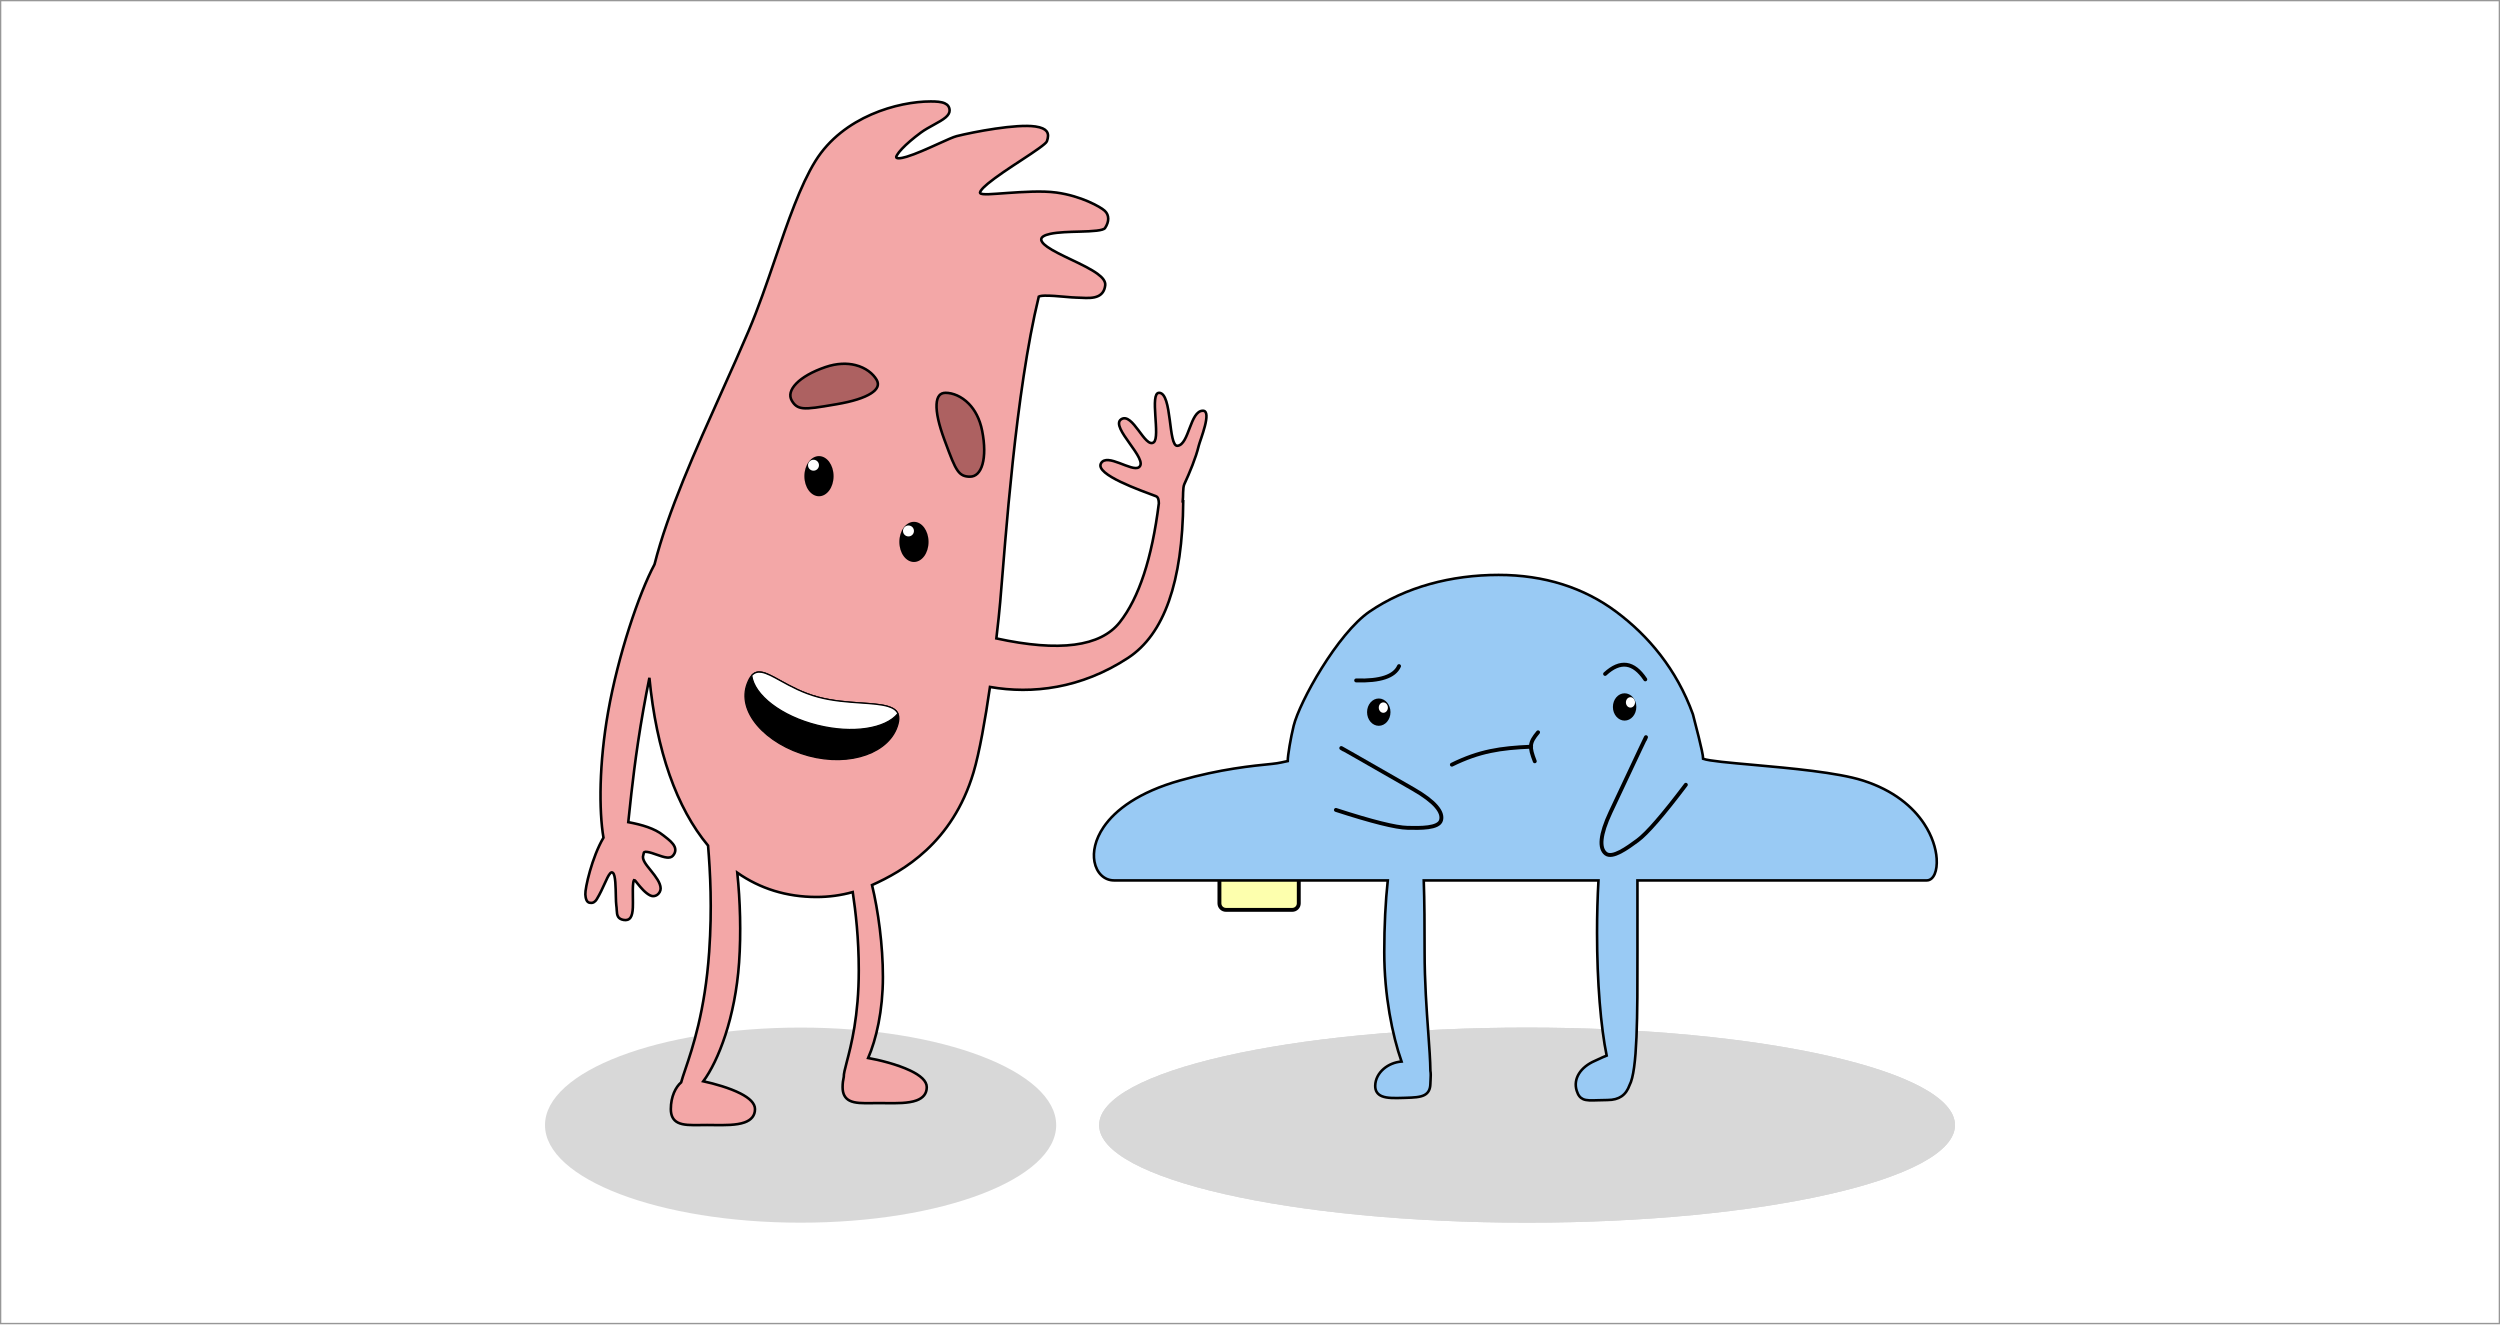
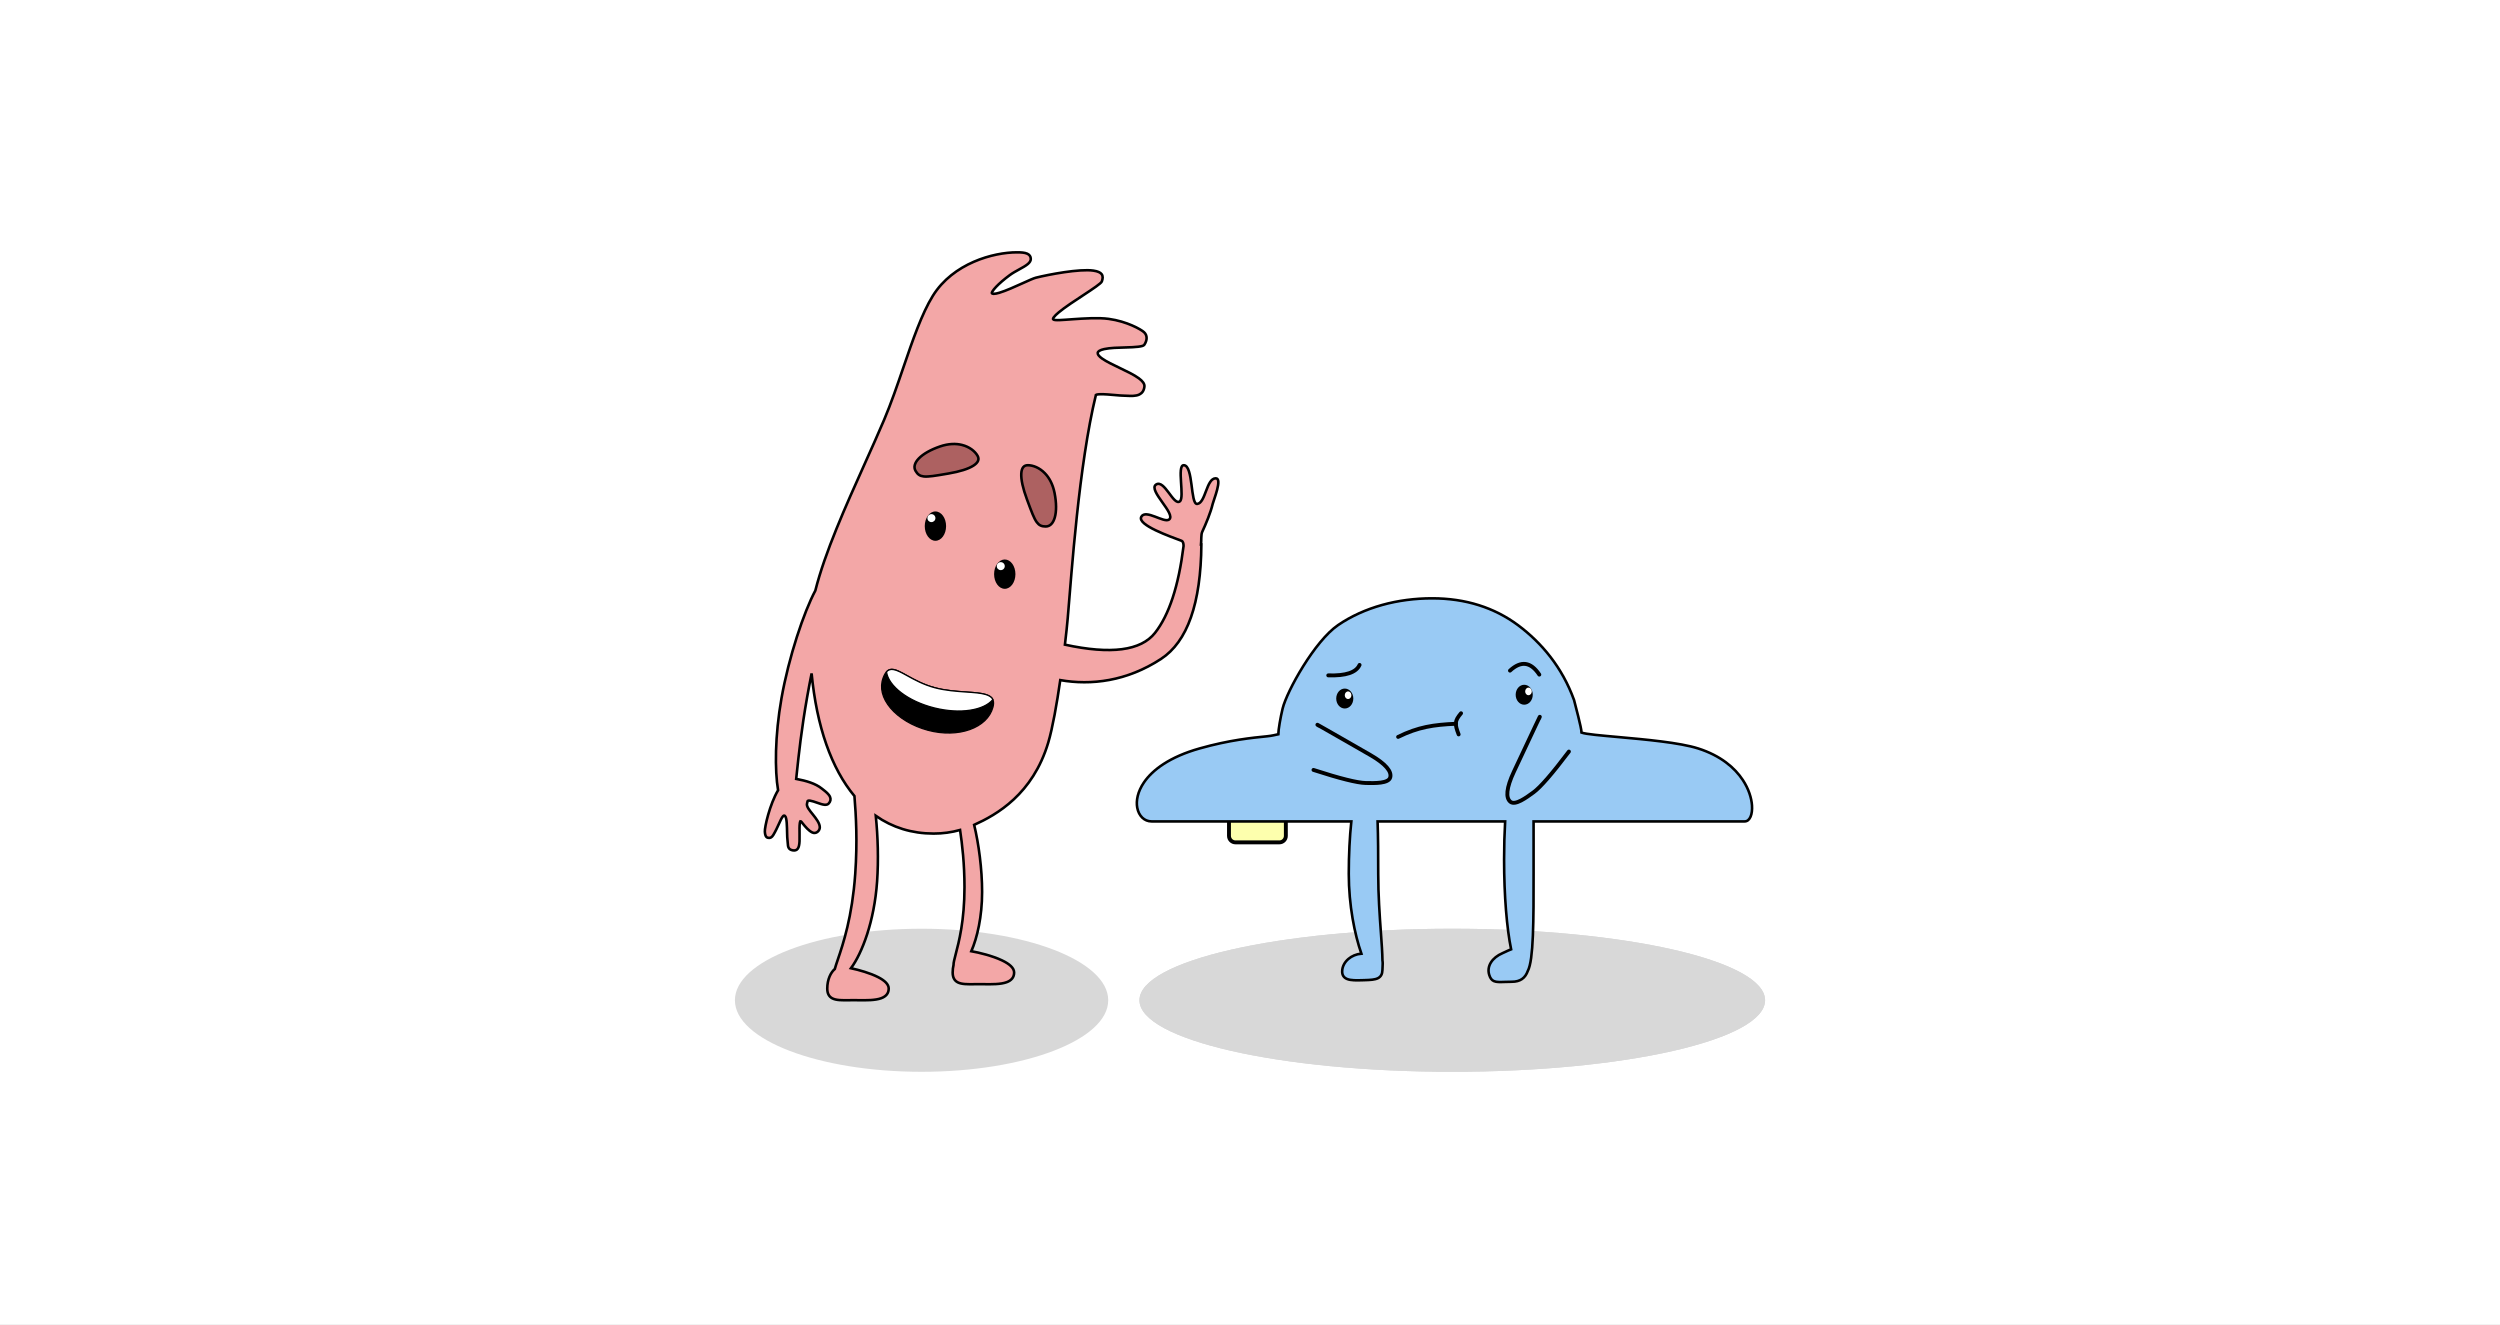
<svg xmlns="http://www.w3.org/2000/svg" width="1922px" height="1018px" viewBox="0 0 1922 1018" version="1.1">
  <g id="Page-1" stroke="none" stroke-width="1" fill="none" fill-rule="evenodd">
    <g id="2scene5">
-       <rect id="Rectangle" stroke="#979797" fill="#FFFFFF" x="0.5" y="0.5" width="1921" height="1017" />
-       <g id="Group-3" transform="translate(419, 78)">
-         <ellipse id="Oval" fill="#D8D8D8" cx="755" cy="787" rx="329" ry="75" />
-         <ellipse id="Oval" fill="#D8D8D8" cx="755" cy="787" rx="329" ry="75" />
-         <ellipse id="Oval" fill="#D8D8D8" cx="196.5" cy="787" rx="196.5" ry="75" />
-         <g id="charsquiggy" transform="translate(422, 364)">
-           <rect id="Rectangle" stroke="#000000" stroke-width="3" fill="#FDFFAD" x="96.5" y="189.5" width="61" height="68" rx="5" />
-           <path d="M640.267,234.863 L417.865,234.861 C417.894,243.364 417.886,252.309 417.878,261.573 C417.875,265.985 417.871,270.47 417.871,275.013 L417.871,276.996 C417.872,280.862 417.875,284.684 417.878,288.454 C417.923,339.555 417.866,380.959 411.785,392.303 C410.497,395.801 408.638,398.844 405.565,400.912 C402.986,402.648 399.538,403.709 394.79,403.709 C391.961,403.709 389.48,403.8 387.298,403.88 C382.188,404.067 378.66,404.144 376.125,403.027 C373.859,402.029 372.28,400.147 371.154,396.502 C369.719,391.858 370.477,387.342 372.932,383.385 C375.422,379.371 379.685,375.929 385.192,373.569 C385.98,373.231 386.948,372.774 388.011,372.272 C389.928,371.367 392.148,370.321 394.198,369.542 C389.698,347.551 386.803,313.383 386.803,275.013 C386.803,260.932 387.193,247.416 387.909,234.861 L253.581,234.861 C254.135,250.884 254.233,269.773 254.233,289.999 C254.233,312.67 255.773,334.075 257.042,351.725 C257.884,363.422 258.606,373.475 258.687,381.165 C259.079,383.29 258.952,385.745 258.806,388.325 C258.749,389.331 258.69,390.357 258.665,391.389 C258.613,393.518 258.199,395.197 257.492,396.533 C256.709,398.012 255.566,399.088 254.101,399.871 C250.824,401.62 245.802,401.824 239.632,402.009 C239.331,402.018 239.027,402.027 238.721,402.036 C238.417,402.046 238.113,402.055 237.81,402.065 C231.442,402.264 225.385,402.409 221.414,400.771 C219.706,400.066 218.362,399.044 217.469,397.617 C216.657,396.319 216.21,394.673 216.262,392.577 C216.383,387.616 218.867,383.039 222.823,379.665 C226.41,376.607 231.206,374.542 236.492,374.097 C229.498,354.033 223.216,323.383 223.216,289.999 C223.216,269.777 224.206,250.89 225.921,234.861 L15.475,234.863 C11.673,234.863 8.305,233.413 5.683,230.877 C3.081,228.361 1.212,224.762 0.421,220.434 C-0.924,213.08 0.842,203.585 7.44,193.887 C16.458,180.633 34.557,166.947 66.14,158.036 C97.638,149.15 121.722,146.772 137.048,145.26 C142.688,144.703 145.834,143.716 149.004,143.109 C149.004,138.698 151.272,125.333 153.56,116 C158.064,97.621 187.347,44.942 211.997,28.136 C239.651,9.282 274.771,0 311.099,0 C346.327,0 376.779,9.839 401.552,28.318 C426.294,46.774 448.015,72.564 460.505,107.124 C461.781,112.462 468.38,136.482 468.38,141.377 C473.307,143.069 488.571,144.378 507.127,146.049 C535.595,148.613 571.777,151.884 591.145,158.046 C614.924,165.611 629.725,178.376 638.24,191.274 C644.522,200.788 647.387,210.388 647.91,218.076 C648.237,222.869 647.649,226.931 646.432,229.81 C645.762,231.396 644.896,232.636 643.895,233.484 C642.828,234.387 641.605,234.863 640.267,234.863 Z" id="Combined-Shape" stroke="#000000" stroke-width="2" fill="#99CAF4" fill-rule="nonzero" />
-           <ellipse id="Oval" fill="#000000" fill-rule="nonzero" cx="219" cy="105.5" rx="9" ry="10.5" />
-           <ellipse id="Oval" fill="#000000" fill-rule="nonzero" cx="408" cy="101.5" rx="9" ry="10.5" />
-           <ellipse id="Oval" fill="#FFFFFF" fill-rule="nonzero" cx="412.5" cy="98" rx="3.5" ry="4" />
-           <ellipse id="Oval" fill="#FFFFFF" fill-rule="nonzero" cx="222.5" cy="102" rx="3.5" ry="4" />
-           <path d="M201.618,81.111 C220.094,81.712 231.083,78.045 234.585,70.109" id="Path-2" stroke="#000000" stroke-width="3" stroke-linecap="round" />
+       <rect id="Rectangle" fill="#FFFFFF" x="0" y="0" width="1922" height="1018" />
+       <g id="Group-3" transform="translate(565, 194)">
+         <ellipse id="Oval" fill="#D8D8D8" cx="551.5" cy="575" rx="240.5" ry="55" />
+         <ellipse id="Oval" fill="#D8D8D8" cx="551.5" cy="575" rx="240.5" ry="55" />
+         <ellipse id="Oval" fill="#D8D8D8" cx="143.5" cy="575" rx="143.5" ry="55" />
+         <g id="charsquiggy" transform="translate(309, 266)">
+           <rect id="Rectangle" stroke="#000000" stroke-width="3" fill="#FDFFAD" x="70.844" y="138.777" width="43.716" height="48.844" rx="5" />
+           <path d="M467.356,171.496 L305.016,171.495 C305.037,177.704 305.031,184.236 305.025,191 C305.023,194.222 305.02,197.497 305.02,200.814 L305.02,202.262 C305.021,205.085 305.023,207.876 305.025,210.628 C305.058,247.942 305.016,278.175 300.577,286.459 C299.637,289.013 298.28,291.235 296.037,292.745 C294.155,294.013 291.638,294.787 288.172,294.787 C286.108,294.787 284.296,294.854 282.704,294.912 C278.974,295.049 276.399,295.105 274.548,294.29 C272.894,293.561 271.742,292.187 270.92,289.525 C269.872,286.134 270.425,282.836 272.217,279.947 C274.035,277.016 277.147,274.503 281.166,272.779 C281.742,272.532 282.448,272.199 283.224,271.832 C284.623,271.171 286.244,270.408 287.74,269.839 C284.456,253.781 282.343,228.832 282.343,200.814 C282.343,190.532 282.627,180.663 283.149,171.495 L185.099,171.495 C185.503,183.195 185.575,196.988 185.575,211.756 C185.575,228.311 186.699,243.941 187.625,256.829 C188.239,265.37 188.766,272.711 188.826,278.326 C189.112,279.878 189.019,281.67 188.912,283.554 C188.871,284.289 188.828,285.038 188.81,285.792 C188.771,287.346 188.469,288.572 187.953,289.548 C187.382,290.628 186.548,291.413 185.478,291.985 C183.086,293.262 179.42,293.411 174.916,293.546 C174.697,293.553 174.475,293.559 174.252,293.566 C174.029,293.573 173.808,293.58 173.586,293.587 C168.938,293.732 164.517,293.838 161.619,292.642 C160.372,292.128 159.391,291.381 158.739,290.339 C158.146,289.391 157.82,288.19 157.858,286.659 C157.946,283.037 159.759,279.694 162.647,277.231 C165.265,274.997 168.766,273.49 172.624,273.165 C167.519,258.514 162.934,236.134 162.934,211.756 C162.934,196.991 163.656,183.199 164.908,171.495 L11.296,171.496 C8.52,171.496 6.062,170.438 4.148,168.586 C2.249,166.749 0.885,164.121 0.307,160.961 C-0.675,155.591 0.615,148.657 5.431,141.576 C12.013,131.898 25.224,121.904 48.278,115.398 C71.27,108.909 88.85,107.173 100.036,106.069 C104.154,105.662 106.45,104.941 108.764,104.498 C108.764,101.277 110.419,91.518 112.089,84.703 C115.377,71.283 136.751,32.817 154.745,20.545 C174.931,6.778 200.566,0 227.083,0 C252.797,0 275.026,7.184 293.108,20.678 C311.169,34.154 327.024,52.986 336.14,78.222 C337.072,82.119 341.888,99.659 341.888,103.233 C345.485,104.469 356.627,105.425 370.171,106.645 C390.951,108.517 417.362,110.905 431.499,115.405 C448.856,120.929 459.66,130.25 465.876,139.668 C470.461,146.615 472.553,153.625 472.935,159.238 C473.173,162.738 472.744,165.705 471.855,167.807 C471.366,168.965 470.734,169.87 470.004,170.489 C469.225,171.149 468.332,171.496 467.356,171.496 Z" id="Combined-Shape" stroke="#000000" stroke-width="2" fill="#99CAF4" fill-rule="nonzero" />
+           <ellipse id="Oval" fill="#000000" fill-rule="nonzero" cx="159.856" cy="77.036" rx="6.569" ry="7.667" />
+           <ellipse id="Oval" fill="#000000" fill-rule="nonzero" cx="297.815" cy="74.115" rx="6.569" ry="7.667" />
+           <ellipse id="Oval" fill="#FFFFFF" fill-rule="nonzero" cx="301.1" cy="71.559" rx="2.555" ry="2.921" />
+           <ellipse id="Oval" fill="#FFFFFF" fill-rule="nonzero" cx="162.411" cy="74.48" rx="2.555" ry="2.921" />
+           <path d="M147.169,59.227 C160.655,59.666 168.676,56.988 171.233,51.194" id="Path-2" stroke="#000000" stroke-width="3" stroke-linecap="round" />
          <path d="" id="Path-3" stroke="#979797" />
-           <path d="M393,76.123 C404.64,65.389 414.941,66.787 423.902,80.316" id="Path-4" stroke="#000000" stroke-width="3" stroke-linecap="round" />
-           <path d="M275.197,145.882 C296.374,135.469 312.423,133.086 336.129,132.058" id="Path-5" stroke="#000000" stroke-width="3" stroke-linecap="round" />
-           <path d="M341.466,121 C334.673,129.092 334.673,132.139 338.935,143.278" id="Path-6" stroke="#000000" stroke-width="3" stroke-linecap="round" />
-           <path d="M183,170.916 C207.439,186.767 223.972,195.948 232.598,198.457 C241.946,201.177 255.586,205.153 258.98,199.553 C262.373,193.953 258.229,184.483 244.598,170.916 C208.754,135.241 194.153,120.817 200.794,127.645" id="Path-7" stroke="#000000" stroke-width="3" stroke-linecap="round" transform="translate(221.552, 164.1924) rotate(-15) translate(-221.552, -164.1924) " />
-           <path d="M378,174.916 C402.439,190.767 418.972,199.948 427.598,202.457 C436.946,205.177 450.586,209.153 453.98,203.553 C457.373,197.953 453.229,188.483 439.598,174.916 C403.754,139.241 389.153,124.817 395.794,131.645" id="Path-7" stroke="#000000" stroke-width="3" stroke-linecap="round" transform="translate(416.552, 168.1924) scale(-1, 1) rotate(20) translate(-416.552, -168.1924) " />
+           <path d="M286.866,55.585 C295.362,47.747 302.881,48.767 309.422,58.647" id="Path-4" stroke="#000000" stroke-width="3" stroke-linecap="round" />
+           <path d="M200.877,106.523 C216.335,98.92 228.049,97.179 245.353,96.429" id="Path-5" stroke="#000000" stroke-width="3" stroke-linecap="round" />
+           <path d="M249.249,88.354 C244.291,94.262 244.291,96.488 247.402,104.622" id="Path-6" stroke="#000000" stroke-width="3" stroke-linecap="round" />
+           <path d="M133.578,124.805 C151.416,136.378 163.483,143.08 169.78,144.912 C176.603,146.897 186.56,149.8 189.037,145.711 C191.515,141.622 188.49,134.707 178.541,124.801 C152.379,98.754 141.722,88.223 146.569,93.209" id="Path-7" stroke="#000000" stroke-width="3" stroke-linecap="round" transform="translate(161.718, 119.8931) rotate(-15) translate(-161.718, -119.8931) " />
+           <path d="M275.913,127.72 C293.754,139.297 305.823,146.001 312.12,147.834 C318.944,149.821 328.902,152.725 331.378,148.637 C333.855,144.548 330.829,137.633 320.877,127.726 C294.71,101.674 284.05,91.141 288.899,96.127" id="Path-7" stroke="#000000" stroke-width="3" stroke-linecap="round" transform="translate(304.0559, 122.8146) scale(-1, 1) rotate(20) translate(-304.0559, -122.8146) " />
        </g>
-         <g id="charcece" transform="translate(31, 0)">
-           <g id="Group-3" transform="translate(239, 393.5) scale(-1, 1) translate(-239, -393.5) " fill-rule="nonzero">
-             <path d="M212.669,4.54747351e-13 C237.12,4.54747351e-13 279.71,11.318 301.114,45.798 C312.699,64.461 322.232,92.271 332.106,121.113 C338.5,139.793 345.042,158.907 352.395,176.227 C358.654,190.972 365.688,206.624 372.906,222.685 C393.052,267.513 414.62,315.521 424.815,355.911 C436.848,378.351 452.816,425.878 460.477,469.316 C467.442,508.81 467.581,545.148 464.052,565.995 C472.902,580.954 478.306,604.992 477.984,609.649 C477.907,610.764 477.733,612.614 477.115,613.964 C476.586,615.121 475.755,615.907 474.608,616.057 C473.605,616.2 472.598,616.293 471.45,615.636 C470.722,615.22 469.916,614.478 469.098,613.126 C466.678,609.121 464.8,604.989 463.194,601.451 C461.575,597.885 460.265,594.933 458.912,593.435 C458.542,593.025 458.188,592.719 457.789,592.662 C457.467,592.615 457.151,592.773 456.809,593.046 C454.707,594.721 454.719,604.376 454.54,611.117 C454.46,614.147 454.387,616.679 454.197,617.905 C453.999,619.18 453.938,620.382 453.88,621.487 C453.765,623.697 453.608,625.534 452.73,626.878 C451.992,628.008 450.779,628.864 448.593,629.249 C447.389,629.461 446.368,629.413 445.505,629.125 C444.589,628.819 443.833,628.248 443.228,627.372 C442.2,625.885 441.619,623.394 441.465,619.687 C441.372,617.431 441.409,614.697 441.447,611.925 C441.504,607.724 441.57,603.433 441.156,600.644 C441.021,599.732 440.85,598.996 440.573,598.531 C439.9,598.472 439.037,599.828 437.824,601.328 C435.34,604.398 431.86,608.638 428.012,610.46 C427.098,610.893 426.19,611.03 425.332,610.949 C424.395,610.861 423.516,610.509 422.754,609.973 C421.131,608.833 420.073,606.857 420.107,604.984 C420.186,600.703 423.841,595.982 427.476,591.45 C430.966,587.098 434.71,582.877 433.452,579.451 C433.336,579.135 433.263,578.78 433.193,578.416 C433.105,577.958 433.11,577.384 432.603,577.1 C432.159,576.851 431.445,576.821 430.326,576.983 C428.119,577.303 425.555,578.216 423.033,579.107 C420.239,580.092 417.492,581.048 415.287,581.269 C413.315,581.467 411.761,581.072 410.756,579.957 C409.722,578.809 409.162,577.676 408.942,576.58 C408.689,575.326 408.876,574.105 409.381,572.93 C410.609,570.075 413.854,567.492 416.5,565.441 C417.02,565.039 417.513,564.657 417.956,564.297 C424.632,558.875 434.456,556.046 444.98,554.072 C444.767,552.093 444.547,550.014 444.317,547.836 C442.308,528.839 439.5,502.27 433.433,467.873 C431.897,459.162 430.32,450.9 428.74,443.097 C423.371,499.227 407.779,543.197 383.638,572.11 C381.975,592.502 380.427,620.018 382.796,653.886 C385.979,699.401 395.643,727.927 401.152,744.191 C402.517,748.218 403.628,751.501 404.329,754.11 C408.557,757.715 412.265,765.089 412.265,774.661 C412.265,777.291 411.802,779.356 410.974,780.984 C410.051,782.801 408.674,784.094 406.919,785.004 C402.869,787.104 396.661,787.066 389.47,786.951 C387.829,786.925 386.137,786.898 384.411,786.898 C382.856,786.902 381.243,786.924 379.6,786.947 C371.077,787.065 361.772,787.163 355.502,784.882 C352.999,783.971 350.965,782.684 349.583,780.923 C348.298,779.286 347.559,777.237 347.559,774.661 C347.559,772.463 348.607,770.349 350.5,768.37 C352.452,766.328 355.313,764.42 358.703,762.686 C367.081,758.4 378.717,755.147 387.296,753.294 C375.717,737.613 362.749,704.365 359.788,662.026 C358.188,639.149 358.951,614.597 361.169,592.942 C343.715,605.17 323.297,611.609 300.265,611.609 C290.653,611.609 281.348,610.32 272.411,607.83 C270.152,623.129 267.771,643.312 267.771,668.048 C267.771,703.2 273.651,725.644 277.003,738.44 C278.428,743.878 279.38,747.626 279.311,749.903 C279.88,752.315 280.207,754.964 280.207,757.805 C280.207,760.435 279.743,762.501 278.916,764.129 C277.992,765.946 276.616,767.239 274.86,768.149 C270.81,770.248 264.602,770.21 257.411,770.096 C255.771,770.07 254.079,770.043 252.35,770.043 C250.712,770.043 248.996,770.067 247.238,770.092 C238.886,770.209 229.634,770.309 223.39,768.015 C220.907,767.103 218.885,765.814 217.511,764.054 C216.236,762.419 215.501,760.374 215.501,757.805 C215.501,755.455 216.702,753.198 218.852,751.099 C221.093,748.911 224.372,746.884 228.198,745.064 C238.41,740.208 252.547,736.793 260.555,735.396 C254.389,721.114 249.218,699.136 249.218,673.072 C249.218,648.718 252.826,622.163 257.583,602.445 C233.902,591.783 195.825,570.217 179.583,515.889 C174.996,500.548 170.53,475.068 166.909,450.134 C134.418,455.803 96.874,451.401 60.813,427.835 C33.001,409.661 18.838,369.513 18.324,307.392 L18.324,307.392 L18.695,307.393 C18.281,303.513 18.753,296.946 17.503,294.251 C13.434,285.48 8.585,273.893 6.417,264.732 C5.417,260.503 -4.068,237.774 3.19,237.774 C13.137,237.774 13.774,263.853 22.725,264.732 C30.072,265.454 26.627,224 36.908,224 C44.387,224 35.722,258.044 41,262.036 C47.659,267.072 57.249,238.461 66.085,244.375 C74.92,250.289 44.324,275.554 52.433,281.228 C57.84,285.012 76.972,269.963 81.559,278.219 C86.36,286.86 50.652,299.171 39.259,303.514 C37.567,304.159 37.116,306.453 37.081,308.988 C42.347,351.213 52.371,381.69 67.153,400.42 C81.969,419.195 113.586,423.329 162.004,412.82 C160.635,401.245 159.623,391.471 159.084,385.187 C154.964,337.145 147.336,223.831 129.389,150.029 C129.146,149.886 128.888,149.792 128.576,149.707 C127.676,149.46 126.402,149.342 124.892,149.3 C120.523,149.181 114.266,149.737 109.018,150.201 C105.429,150.518 102.304,150.792 100.537,150.792 C99.383,150.792 98.105,150.862 96.765,150.934 C92.314,151.173 87.239,151.391 83.575,149.553 C80.835,148.178 78.797,145.718 78.307,141.308 C78.144,139.845 78.612,138.359 79.653,136.873 C80.669,135.423 82.245,133.96 84.238,132.503 C89.242,128.843 96.929,125.167 104.492,121.56 C111.482,118.225 118.364,114.95 122.831,111.781 C124.458,110.626 125.757,109.495 126.586,108.374 C127.215,107.523 127.575,106.691 127.483,105.858 C127.384,104.96 126.766,104.267 125.858,103.678 C124.606,102.867 122.812,102.27 120.667,101.802 C114.569,100.474 105.726,100.262 97.778,100.065 C87.924,99.82 79.755,99.272 78.469,97.346 C76.809,94.859 76,92.394 76,90.167 C76,87.835 76.87,85.743 78.616,84.102 C81.74,81.168 96.705,72.637 115.891,70.033 C126.799,68.552 141.636,69.553 153.794,70.38 C164.375,71.099 173.288,72.11 174.477,70.443 C174.592,70.282 174.579,70.083 174.532,69.87 C174.432,69.419 174.154,68.913 173.754,68.347 C172.72,66.887 170.899,65.136 168.561,63.188 C162.034,57.751 151.544,50.89 142.337,44.864 C132.24,38.257 123.825,32.543 123.16,30.68 C122.077,27.646 121.77,24.95 123.436,22.856 C124.717,21.246 127.267,19.923 132.005,19.243 C146.744,17.127 179.025,23.318 192.564,26.674 C194.96,27.268 200.265,29.658 206.514,32.487 C214.527,36.116 224.124,40.466 231.03,42.521 C233.448,43.24 235.521,43.68 237.052,43.673 C237.627,43.671 238.114,43.61 238.487,43.445 C238.69,43.355 238.852,43.234 238.934,43.044 C239.139,42.567 238.738,41.845 238.231,40.989 C237.469,39.699 236.202,38.131 234.539,36.371 C231.119,32.754 226.042,28.366 220.099,23.978 C217.083,21.752 213.54,19.815 210.212,17.992 C206.573,15.998 203.186,14.132 200.949,12.2 C199.026,10.541 197.949,8.809 197.949,6.98 C197.949,5.63 198.301,4.537 198.903,3.646 C199.551,2.689 200.501,1.959 201.679,1.423 C204.362,0.202 208.313,0.013 212.088,4.54747351e-13 L212.669,4.54747351e-13 Z" id="Combined-Shape" stroke="#000000" stroke-width="2" fill="#F3A7A7" />
-             <g id="Group-2" transform="translate(171, 188)">
-               <path d="M0.373,91.606 C0.051,85.256 2.095,76.015 6.337,64.574 C6.557,63.982 6.772,63.401 6.984,62.831 C11.17,51.533 13.728,44.566 16.671,40.524 C19.102,37.184 21.808,36 26.052,36 C28.291,36 30.221,36.823 31.8,38.353 C33.504,40.002 34.799,42.443 35.677,45.525 C37.466,51.81 37.495,60.698 35.432,71.205 C33.61,80.483 29.791,87.294 25.231,92.001 C19.542,97.874 12.711,100.464 7.287,100.464 C5.169,100.464 3.533,99.759 2.401,98.356 C1.165,96.824 0.521,94.535 0.373,91.606 Z" id="Oval" stroke="#000000" stroke-width="2" fill="#AD6161" transform="translate(18.6699, 68.23223) scale(-1, -1) translate(-18.6699, -68.23223) " />
-               <path d="M105.284,64.475 C103.166,64.475 101.531,63.77 100.399,62.367 C99.164,60.835 98.52,58.546 98.372,55.617 C98.051,49.266 100.096,40.023 104.34,28.581 C104.56,27.988 104.775,27.407 104.987,26.837 C109.174,15.537 111.733,8.569 114.676,4.526 C117.107,1.185 119.813,0 124.056,0 C126.295,0 128.225,0.823 129.804,2.352 C131.506,4.001 132.802,6.443 133.678,9.525 C135.466,15.81 135.494,24.699 133.43,35.208 C131.607,44.488 127.787,51.3 123.227,56.008 C117.538,61.883 110.707,64.474 105.284,64.475 Z" id="Oval" stroke="#000000" stroke-width="2" fill="#AD6161" transform="translate(116.6698, 32.23754) scale(-1, 1) rotate(-120) translate(-116.6698, -32.23754) " />
-               <ellipse id="Oval" fill="#000000" cx="54.356" cy="150.619" rx="11.233" ry="15.441" />
-               <ellipse id="Oval" fill="#000000" cx="127.37" cy="100.085" rx="11.233" ry="15.441" />
-               <ellipse id="Oval" fill="#FFFFFF" cx="58.568" cy="142.196" rx="4.212" ry="4.211" />
-               <ellipse id="Oval" fill="#FFFFFF" cx="131.582" cy="91.663" rx="4.212" ry="4.211" />
+         <g id="charcece" transform="translate(22, 0)">
+           <g id="Group-3" transform="translate(175, 287.5) scale(-1, 1) translate(-175, -287.5) " fill-rule="nonzero">
+             <path d="M155.275,4.0440445e-13 C173.127,4.0440445e-13 204.223,8.269 219.851,33.461 C228.31,47.097 235.27,67.415 242.479,88.488 C247.148,102.136 251.924,116.101 257.292,128.755 C261.863,139.529 266.998,150.964 272.268,162.699 C286.977,195.451 302.724,230.527 310.168,260.036 C318.954,276.432 330.613,311.156 336.206,342.893 C341.291,371.748 341.392,398.297 338.816,413.529 C345.278,424.458 349.223,442.021 348.989,445.423 C348.932,446.238 348.805,447.59 348.354,448.576 C347.967,449.422 347.361,449.995 346.524,450.105 C345.791,450.21 345.056,450.278 344.218,449.798 C343.686,449.493 343.097,448.952 342.501,447.964 C340.734,445.037 339.362,442.018 338.19,439.434 C337.008,436.828 336.051,434.672 335.064,433.577 C334.793,433.277 334.535,433.054 334.244,433.012 C334.008,432.978 333.778,433.093 333.528,433.293 C331.993,434.516 332.002,441.571 331.871,446.496 C331.813,448.71 331.76,450.56 331.621,451.456 C331.476,452.387 331.431,453.265 331.389,454.072 C331.305,455.687 331.191,457.03 330.55,458.011 C330.011,458.837 329.125,459.462 327.529,459.744 C326.65,459.899 325.905,459.864 325.274,459.653 C324.606,459.429 324.054,459.012 323.612,458.373 C322.861,457.286 322.437,455.466 322.325,452.758 C322.257,451.109 322.284,449.112 322.312,447.086 C322.354,444.017 322.401,440.881 322.1,438.844 C322.001,438.178 321.876,437.64 321.674,437.3 C321.182,437.257 320.552,438.248 319.666,439.344 C317.853,441.587 315.312,444.685 312.502,446.016 C311.835,446.332 311.172,446.432 310.546,446.373 C309.862,446.309 309.219,446.052 308.663,445.66 C307.479,444.827 306.706,443.384 306.731,442.015 C306.789,438.887 309.457,435.438 312.111,432.127 C314.66,428.947 317.393,425.863 316.475,423.36 C316.39,423.129 316.337,422.87 316.285,422.604 C316.221,422.269 316.225,421.85 315.854,421.642 C315.53,421.461 315.009,421.438 314.192,421.557 C312.581,421.791 310.709,422.458 308.867,423.108 C306.827,423.829 304.822,424.527 303.212,424.688 C301.772,424.833 300.638,424.545 299.904,423.73 C299.148,422.891 298.74,422.063 298.579,421.262 C298.395,420.346 298.531,419.454 298.9,418.596 C299.796,416.51 302.165,414.623 304.098,413.124 C304.477,412.83 304.837,412.551 305.16,412.288 C310.035,408.327 317.207,406.26 324.891,404.817 C324.736,403.371 324.575,401.853 324.407,400.262 C322.941,386.382 320.89,366.97 316.461,341.839 C315.339,335.474 314.187,329.438 313.034,323.737 C309.114,364.747 297.73,396.872 280.104,417.997 C278.89,432.896 277.76,452.999 279.489,477.744 C281.813,510.998 288.869,531.84 292.892,543.723 C293.888,546.665 294.699,549.064 295.211,550.97 C298.298,553.603 301.005,558.991 301.005,565.985 C301.005,567.906 300.667,569.415 300.063,570.605 C299.388,571.932 298.383,572.877 297.102,573.542 C294.145,575.076 289.612,575.048 284.362,574.964 C283.164,574.945 281.929,574.926 280.669,574.926 C279.533,574.929 278.355,574.945 277.156,574.961 C270.933,575.047 264.139,575.119 259.561,573.452 C257.734,572.787 256.249,571.846 255.24,570.56 C254.302,569.364 253.762,567.867 253.762,565.985 C253.762,564.379 254.527,562.834 255.909,561.388 C257.334,559.897 259.423,558.502 261.898,557.236 C268.015,554.104 276.511,551.728 282.775,550.374 C274.321,538.917 264.853,514.625 262.691,483.691 C261.522,466.977 262.08,449.038 263.699,433.217 C250.955,442.151 236.047,446.856 219.231,446.856 C212.213,446.856 205.419,445.913 198.894,444.094 C197.245,455.272 195.507,470.018 195.507,488.091 C195.507,513.774 199.8,530.172 202.247,539.521 C203.287,543.494 203.983,546.233 203.932,547.896 C204.348,549.659 204.586,551.594 204.586,553.67 C204.586,555.591 204.248,557.1 203.643,558.29 C202.969,559.617 201.964,560.562 200.682,561.227 C197.726,562.761 193.193,562.733 187.943,562.649 C186.745,562.63 185.509,562.611 184.247,562.611 C183.052,562.611 181.798,562.628 180.515,562.646 C174.417,562.732 167.662,562.805 163.103,561.129 C161.29,560.463 159.813,559.521 158.81,558.235 C157.879,557.041 157.342,555.547 157.342,553.67 C157.342,551.953 158.22,550.303 159.79,548.77 C161.426,547.172 163.82,545.69 166.613,544.361 C174.069,540.813 184.391,538.318 190.238,537.297 C185.736,526.862 181.96,510.805 181.96,491.761 C181.96,473.968 184.594,454.567 188.068,440.16 C170.778,432.37 142.977,416.614 131.118,376.92 C127.769,365.711 124.509,347.095 121.865,328.877 C98.142,333.02 70.731,329.804 44.401,312.586 C24.095,299.307 13.754,269.975 13.379,224.587 L13.379,224.587 L13.65,224.59 C13.347,221.755 13.693,216.956 12.779,214.986 C9.809,208.578 6.268,200.113 4.685,193.419 C3.955,190.329 -2.97,173.723 2.329,173.723 C9.591,173.723 10.057,192.777 16.592,193.419 C21.957,193.947 19.441,163.659 26.947,163.659 C32.408,163.659 26.081,188.533 29.935,191.449 C34.797,195.129 41.799,174.225 48.25,178.546 C54.701,182.867 32.362,201.326 38.282,205.471 C42.231,208.236 56.199,197.241 59.548,203.273 C63.053,209.587 36.983,218.581 28.664,221.755 C27.428,222.226 27.099,223.903 27.074,225.756 C30.919,256.605 38.237,278.871 49.03,292.556 C59.848,306.274 82.933,309.293 118.284,301.616 C117.283,293.158 116.545,286.018 116.151,281.427 C113.143,246.326 107.574,163.536 94.47,109.614 C94.293,109.51 94.104,109.441 93.877,109.379 C93.219,109.199 92.29,109.113 91.187,109.082 C87.997,108.995 83.429,109.401 79.597,109.74 C76.977,109.972 74.695,110.172 73.405,110.172 C72.562,110.172 71.629,110.223 70.651,110.276 C67.401,110.451 63.695,110.61 61.021,109.267 C59.02,108.262 57.532,106.465 57.174,103.243 C57.055,102.174 57.396,101.088 58.157,100.002 C58.898,98.943 60.049,97.874 61.504,96.81 C65.158,94.136 70.771,91.45 76.292,88.814 C81.396,86.378 86.421,83.985 89.682,81.669 C90.87,80.826 91.818,79.999 92.424,79.18 C92.883,78.559 93.146,77.951 93.079,77.342 C93.006,76.686 92.555,76.18 91.892,75.75 C90.978,75.157 89.669,74.72 88.102,74.379 C83.65,73.408 77.193,73.254 71.39,73.109 C64.196,72.931 58.231,72.531 57.292,71.123 C56.08,69.306 55.49,67.505 55.49,65.878 C55.49,64.174 56.125,62.645 57.4,61.447 C59.68,59.303 70.607,53.07 84.615,51.168 C92.579,50.086 103.412,50.817 112.289,51.421 C120.014,51.947 126.522,52.686 127.39,51.467 C127.474,51.35 127.465,51.205 127.43,51.049 C127.357,50.719 127.154,50.349 126.862,49.936 C126.108,48.869 124.777,47.59 123.071,46.167 C118.305,42.194 110.646,37.181 103.924,32.779 C96.552,27.951 90.408,23.777 89.922,22.416 C89.131,20.199 88.908,18.229 90.124,16.699 C91.059,15.523 92.921,14.556 96.38,14.059 C107.141,12.514 130.711,17.037 140.596,19.488 C142.345,19.922 146.219,21.669 150.781,23.736 C156.632,26.387 163.639,29.565 168.681,31.067 C170.446,31.592 171.96,31.913 173.078,31.909 C173.498,31.907 173.853,31.862 174.125,31.742 C174.273,31.676 174.392,31.588 174.452,31.449 C174.602,31.1 174.309,30.573 173.939,29.947 C173.382,29.005 172.457,27.859 171.243,26.574 C168.746,23.931 165.039,20.725 160.7,17.519 C158.498,15.893 155.911,14.477 153.481,13.145 C150.824,11.689 148.352,10.325 146.718,8.914 C145.314,7.702 144.527,6.436 144.527,5.1 C144.527,4.113 144.784,3.315 145.224,2.664 C145.697,1.965 146.391,1.431 147.251,1.039 C149.21,0.147 152.095,0.01 154.851,4.0440445e-13 L155.275,4.0440445e-13 Z" id="Combined-Shape" stroke="#000000" stroke-width="2" fill="#F3A7A7" />
+             <g id="Group-2" transform="translate(124.8515, 137.3571)">
+               <path d="M0.272,66.929 C0.037,62.29 1.529,55.538 4.627,47.179 C4.787,46.747 4.945,46.322 5.099,45.906 C8.156,37.651 10.023,32.561 12.172,29.608 C13.947,27.168 15.922,26.302 19.021,26.302 C20.656,26.302 22.065,26.904 23.218,28.021 C24.462,29.226 25.408,31.01 26.049,33.262 C27.355,37.854 27.376,44.347 25.87,52.024 C24.539,58.803 21.751,63.779 18.422,67.218 C14.268,71.509 9.281,73.402 5.32,73.402 C3.774,73.402 2.58,72.886 1.753,71.861 C0.851,70.742 0.38,69.07 0.272,66.929 Z" id="Oval" stroke="#000000" stroke-width="2" fill="#AD6161" transform="translate(13.63137, 49.85201) scale(-1, -1) translate(-13.63137, -49.85201) " />
+               <path d="M76.873,47.092 C75.326,47.092 74.131,46.577 73.304,45.552 C72.401,44.433 71.931,42.761 71.822,40.622 C71.586,35.984 73.078,29.235 76.176,20.88 C76.336,20.448 76.493,20.023 76.648,19.607 C79.704,11.356 81.572,6.268 83.721,3.316 C85.496,0.877 87.473,0.013 90.572,0.013 C92.208,0.013 93.618,0.615 94.771,1.732 C96.015,2.937 96.962,4.72 97.603,6.971 C98.911,11.561 98.933,18.052 97.427,25.726 C96.098,32.502 93.309,37.476 89.979,40.913 C85.824,45.202 80.835,47.093 76.873,47.092 Z" id="Oval" stroke="#000000" stroke-width="2" fill="#AD6161" transform="translate(85.18452, 23.55274) scale(-1, 1) rotate(-120) translate(-85.18452, -23.55274) " />
+               <ellipse id="Oval" fill="#000000" cx="39.687" cy="110.045" rx="8.201" ry="11.281" />
+               <ellipse id="Oval" fill="#000000" cx="92.996" cy="73.124" rx="8.201" ry="11.281" />
+               <ellipse id="Oval" fill="#FFFFFF" cx="42.762" cy="103.892" rx="3.076" ry="3.077" />
+               <ellipse id="Oval" fill="#FFFFFF" cx="96.072" cy="66.971" rx="3.076" ry="3.077" />
            </g>
          </g>
-           <path d="M124.31,451.75 C128.436,450.177 134.556,451.759 142.469,453.738 C150.971,455.864 161.513,458.497 173.874,458.497 C185.507,458.497 196.94,456.264 206.911,454.315 C217.344,452.275 226.16,450.523 231.87,452.078 C234.047,452.672 235.759,453.758 236.898,455.537 C237.984,457.234 238.55,459.544 238.55,462.607 C238.55,474.009 231.841,484.314 221.045,491.78 C210.17,499.301 195.144,503.945 178.55,503.945 C161.533,503.945 145.552,499.282 134.333,491.524 C128.879,487.752 124.552,483.25 121.794,478.194 C119.206,473.45 118.003,468.22 118.547,462.656 C118.861,459.457 119.49,457.048 120.442,455.276 C121.403,453.486 122.693,452.366 124.31,451.75 Z" id="Oval" stroke="#000000" fill="#000000" transform="translate(178.4842, 477.5335) rotate(15) translate(-178.4842, -477.5335) " />
-           <path d="M178.5,479.579 C164.542,476.099 152.382,470.317 143.459,463.506 C134.551,456.707 128.861,448.889 127.918,441.314 C130.071,438.98 132.549,438.359 135.466,438.84 C139.455,439.499 144.226,442.148 150.062,445.368 C157.701,449.583 167.134,454.784 178.959,457.952 C190.195,460.963 201.816,461.766 211.951,462.463 C220.192,463.031 227.443,463.524 232.678,465.107 C236.398,466.232 239.097,467.899 240.303,470.624 C235.554,476.454 226.861,480.367 215.992,481.995 C205.109,483.625 192.043,482.956 178.5,479.579 Z" id="Combined-Shape" stroke="#000000" fill="#FFFFFF" />
+           <path d="M131.368,368.058 C118.973,368.056 107.331,364.658 99.158,359.001 C95.194,356.258 92.048,352.984 90.043,349.307 C88.165,345.865 87.291,342.07 87.686,338.033 C87.912,335.718 88.365,333.974 89.053,332.692 C89.737,331.417 90.654,330.617 91.805,330.178 C94.8,329.036 99.244,330.2 104.984,331.638 C111.201,333.194 118.91,335.121 127.948,335.122 C136.451,335.124 144.808,333.493 152.095,332.069 C159.686,330.585 166.102,329.302 170.258,330.436 C171.813,330.86 173.038,331.634 173.852,332.906 C174.634,334.128 175.037,335.793 175.037,337.999 C175.039,346.288 170.159,353.774 162.318,359.199 C154.398,364.679 143.454,368.06 131.368,368.058 Z" id="Oval" stroke="#000000" fill="#000000" transform="translate(131.315, 348.8934) rotate(15) translate(-131.315, -348.8934) " />
+           <path d="M131.36,350.261 C121.189,347.723 112.327,343.508 105.825,338.541 C99.381,333.619 95.246,327.966 94.538,322.479 C96.066,320.85 97.822,320.419 99.885,320.76 C102.786,321.239 106.254,323.171 110.499,325.514 C116.084,328.598 122.982,332.402 131.627,334.72 C139.84,336.922 148.334,337.51 155.742,338.021 C161.747,338.434 167.031,338.792 170.846,339.947 C173.48,340.744 175.411,341.913 176.294,343.828 C172.832,348.032 166.535,350.846 158.681,352.023 C150.75,353.212 141.229,352.723 131.36,350.261 Z" id="Combined-Shape" stroke="#000000" fill="#FFFFFF" />
        </g>
      </g>
    </g>
  </g>
</svg>
